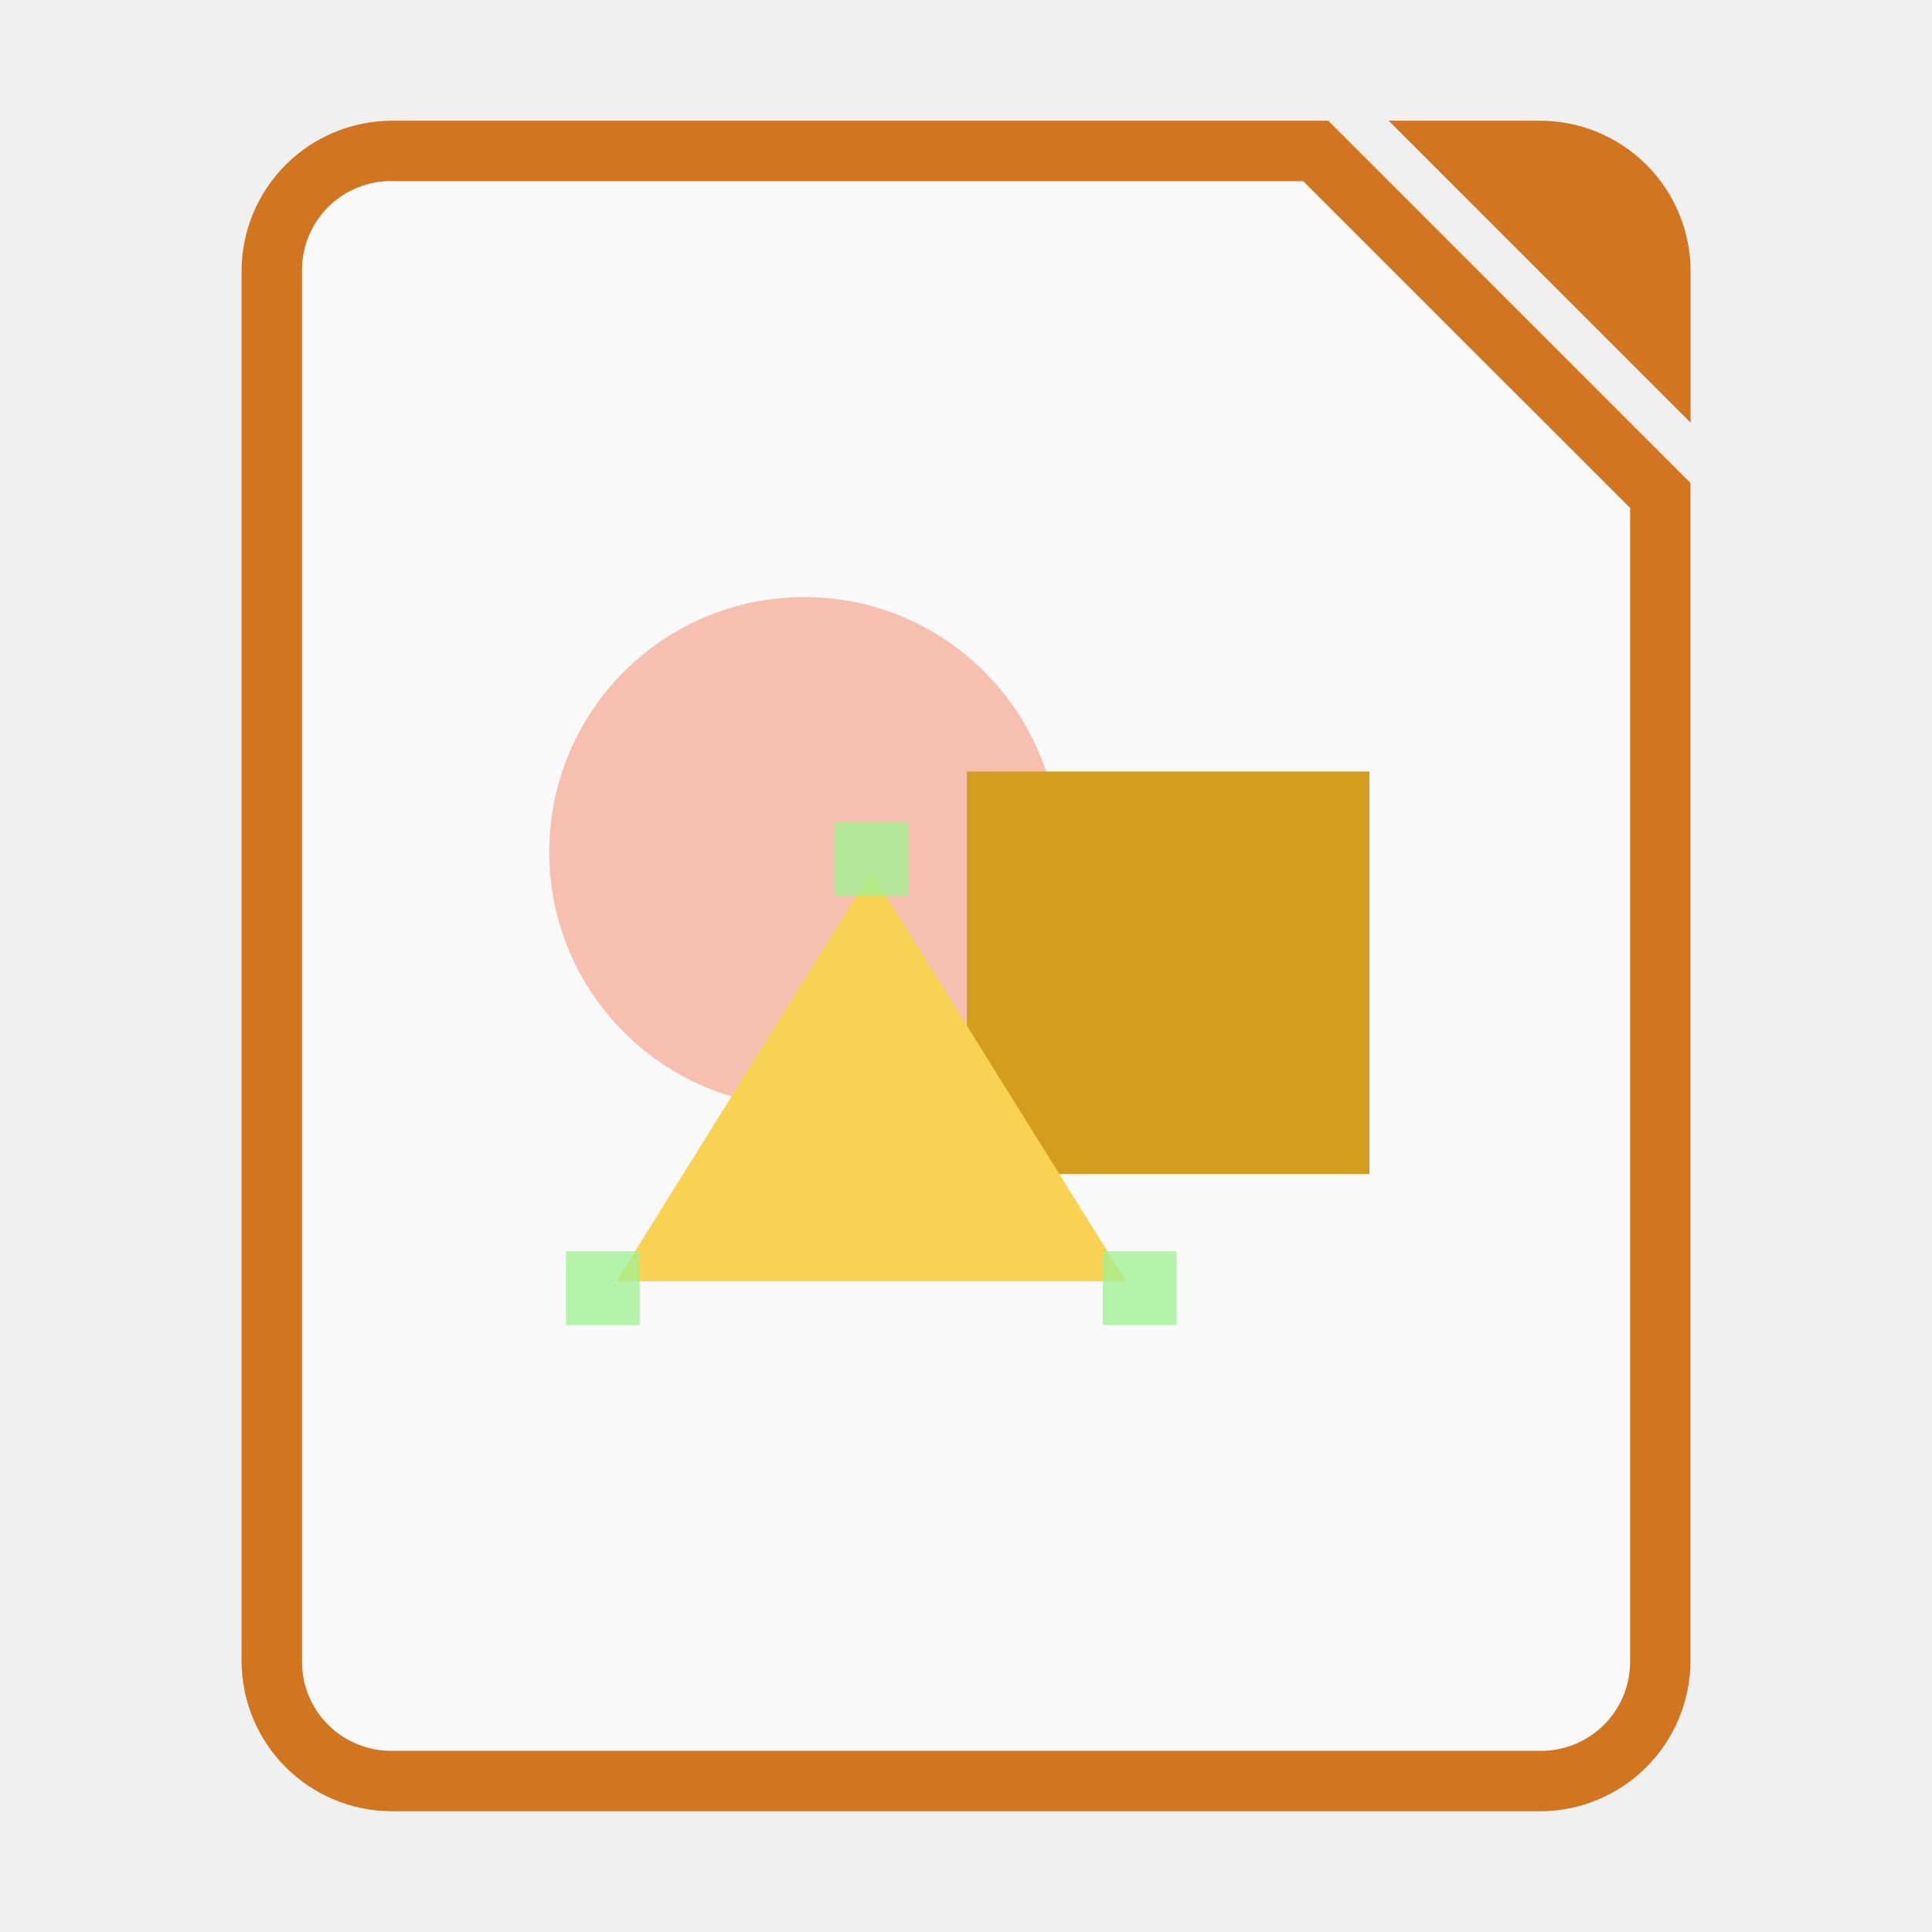
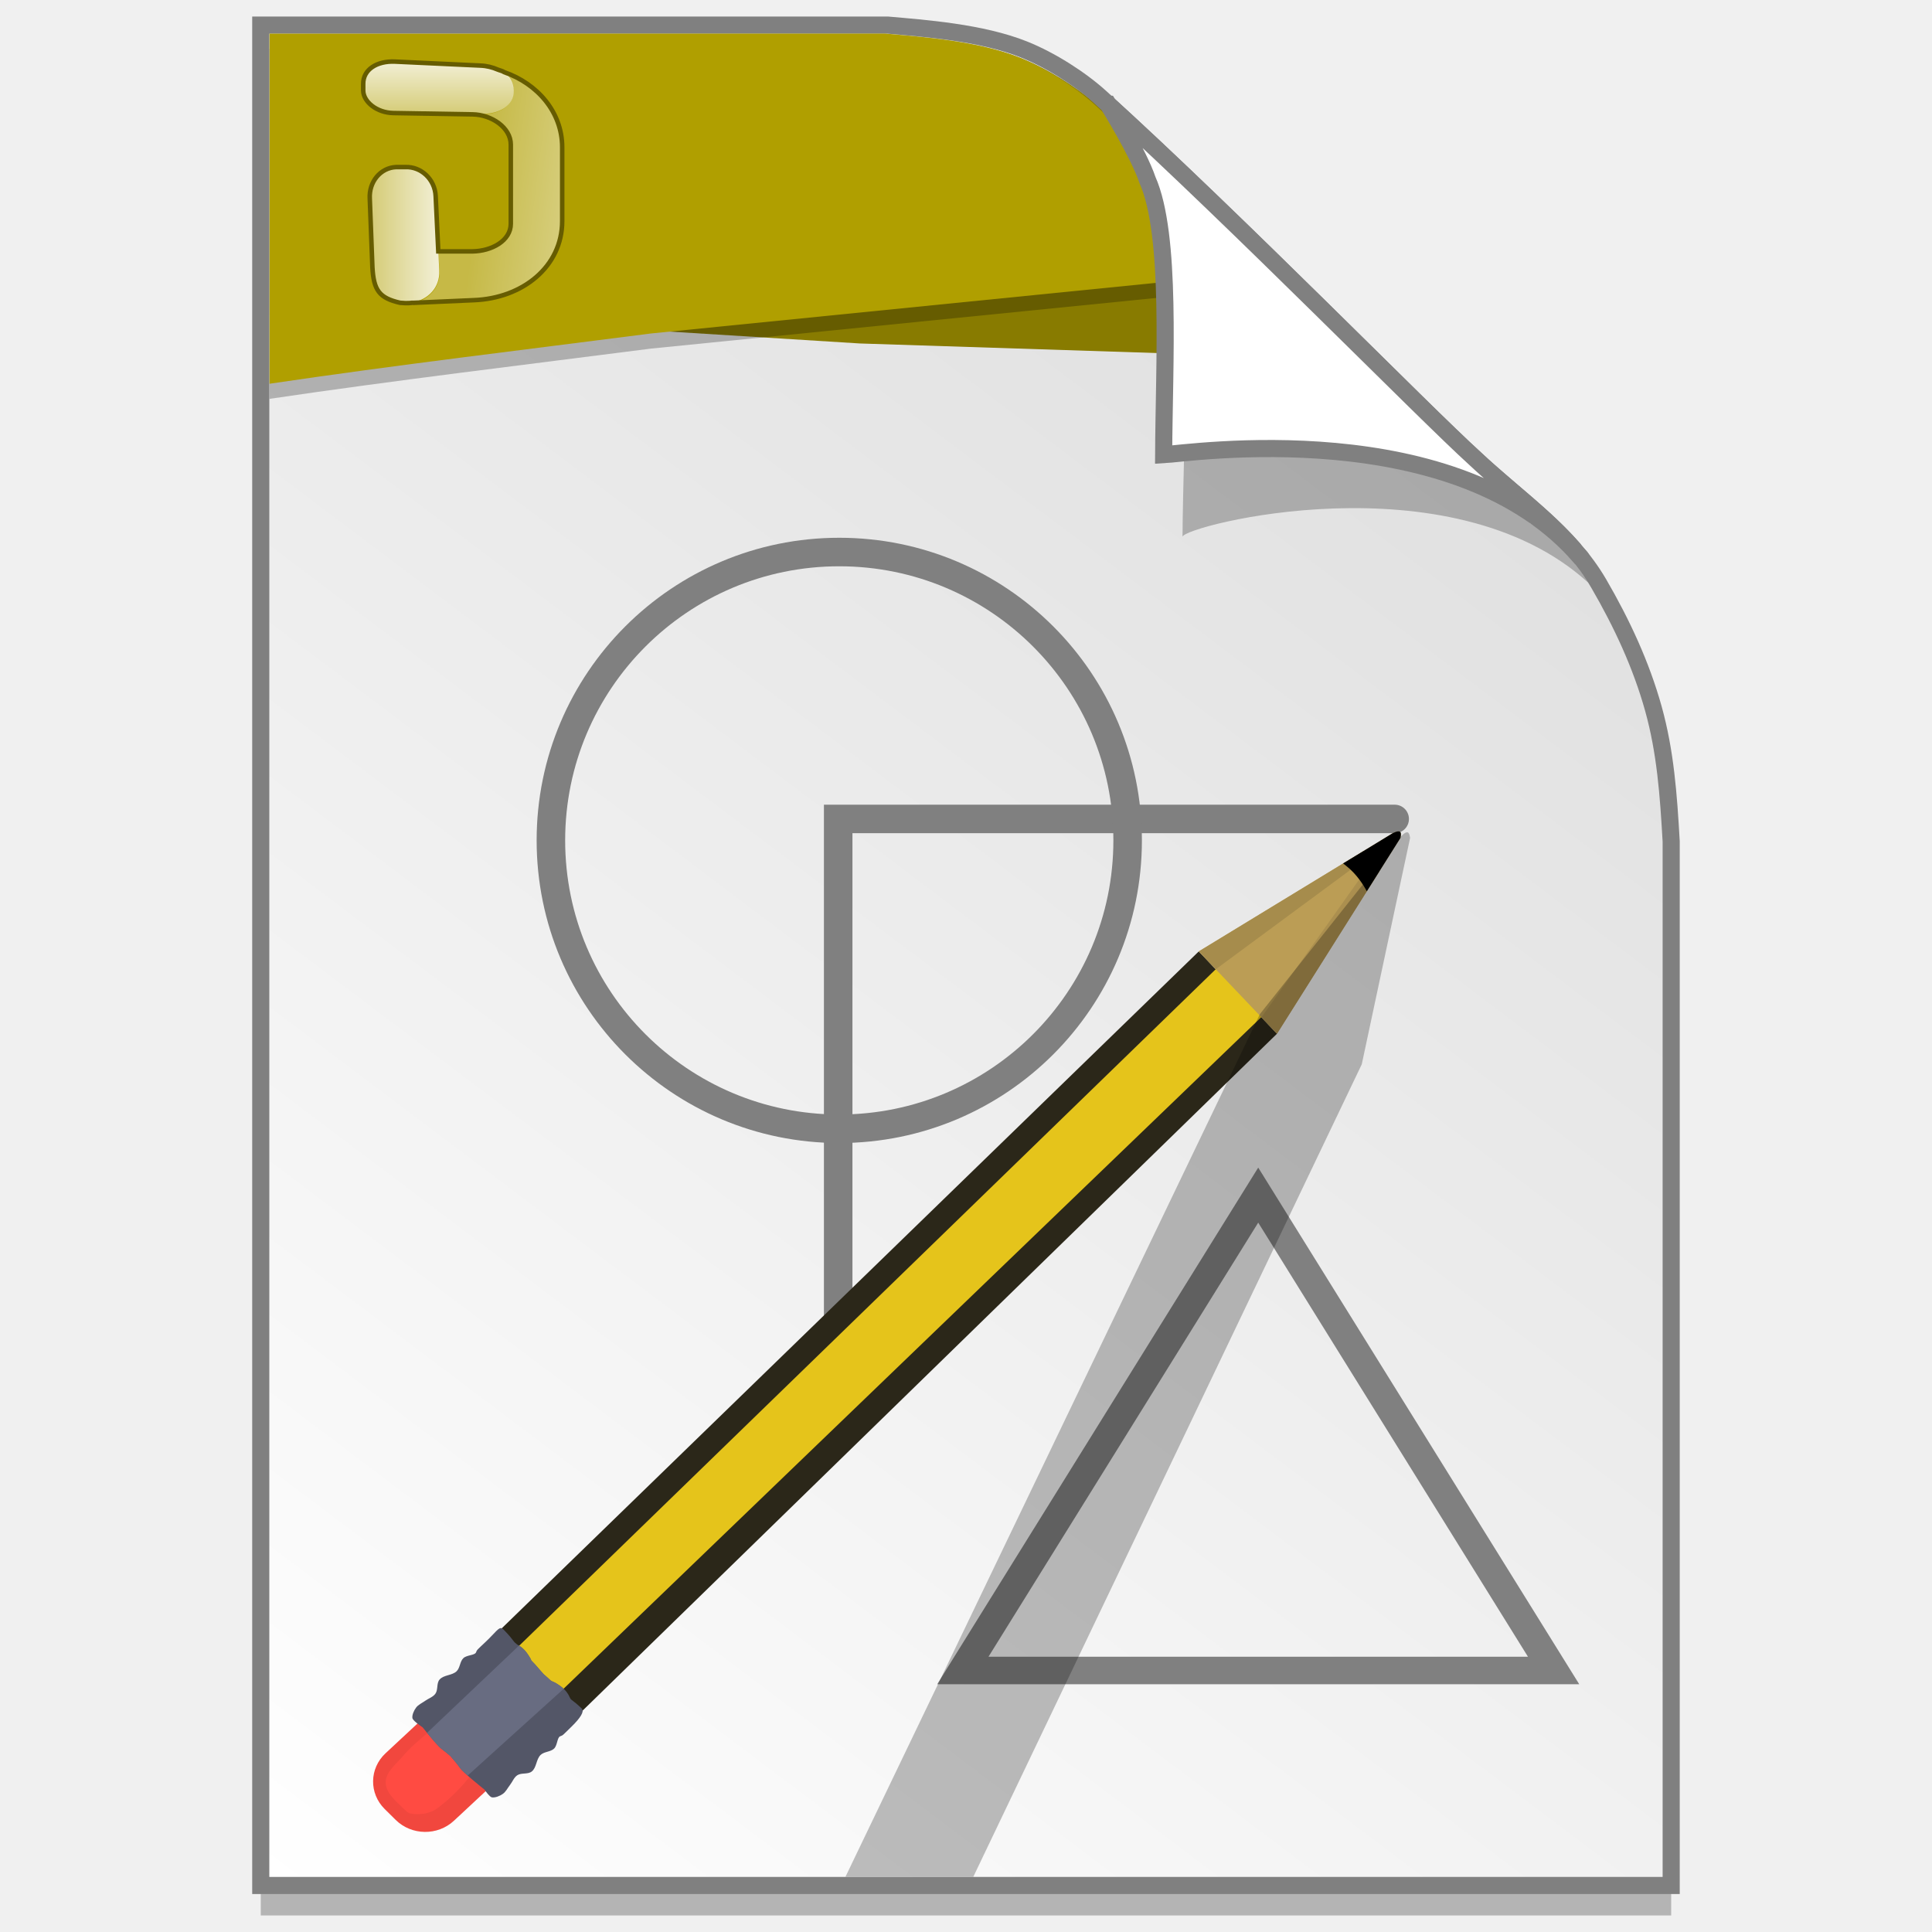
- <svg xmlns="http://www.w3.org/2000/svg" xmlns:xlink="http://www.w3.org/1999/xlink" width="64" height="64" viewBox="0 0 16.933 16.933">
-   <path d="M3.44 1.058a1.32 1.32 0 0 0-1.323 1.323v12.171c0 .733.59 1.323 1.323 1.323h10.053a1.32 1.32 0 0 0 1.323-1.323V4.233l-3.175-3.175z" fill="#f9f9f9" fill-rule="evenodd" style="paint-order:stroke fill markers" />
-   <path d="M3.44 1.058a1.32 1.32 0 0 0-1.323 1.323v12.171c0 .733.59 1.323 1.323 1.323h10.053a1.32 1.32 0 0 0 1.323-1.323V4.233l-3.174-3.175zm0 .53h7.982l2.865 2.864v10.1a.78.78 0 0 1-.794.793H3.44a.78.78 0 0 1-.793-.794V2.381a.78.78 0 0 1 .793-.794z" color="#000" fill="#d17520" style="font-feature-settings:normal;font-variant-alternates:normal;font-variant-caps:normal;font-variant-ligatures:normal;font-variant-numeric:normal;font-variant-position:normal;isolation:auto;mix-blend-mode:normal;paint-order:fill markers stroke;shape-padding:0;text-decoration-color:#000;text-decoration-line:none;text-decoration-style:solid;text-indent:0;text-orientation:mixed;text-transform:none;white-space:normal" />
-   <path d="m12.171 1.058 2.646 2.646V2.381a1.32 1.32 0 0 0-1.323-1.323z" fill="#d17520" fill-rule="evenodd" style="paint-order:stroke fill markers" />
-   <g color="#000">
-     <path d="M9.282 7.467a2.234 2.234 0 1 1-4.468 0 2.234 2.234 0 1 1 4.468 0z" fill="#f7bfaf" />
-     <path fill="#d39d1d" d="M8.474 6.762h3.528v3.528H8.474z" />
-     <path d="M9.87 11.23H5.402l2.234-3.586 1.117 1.793z" fill="#f9d254" />
+ <svg xmlns="http://www.w3.org/2000/svg" xmlns:ns1="http://www.openswatchbook.org/uri/2009/osb" xmlns:xlink="http://www.w3.org/1999/xlink" width="128" height="128" viewBox="0 0 33.867 33.867" version="1.1" id="svg8">
+   <defs id="defs2">
+     <linearGradient id="linearGradient1830">
+       <stop id="stop1826" style="stop-color:#d9d9d9;stop-opacity:1" offset="0" />
+       <stop id="stop1828" style="stop-color:#ffffff;stop-opacity:1;" offset="1" />
+     </linearGradient>
+     <linearGradient ns1:paint="solid" id="linearGradient6987">
+       <stop id="stop6985" offset="0" style="stop-color:#77d2fb;stop-opacity:1;" />
+     </linearGradient>
+     <linearGradient xlink:href="#linearGradient1830" id="linearGradient1503-8" x1="29.203" y1="263.522" x2="4.584" y2="296.168" gradientUnits="userSpaceOnUse" gradientTransform="matrix(1.001049,0,0,1.001038,-0.01775762,-0.2908556)" />
+     <linearGradient id="linearGradient4778">
+       <stop id="stop4780" offset="0" style="stop-color:#ffffff;stop-opacity:0.275;" />
+       <stop style="stop-color:#ffffff;stop-opacity:0.275;" offset="0.5" id="stop4784" />
+       <stop id="stop4782" offset="1" style="stop-color:#ffffff;stop-opacity:0.471;" />
+     </linearGradient>
+     <linearGradient id="linearGradient4714">
+       <stop id="stop4716" offset="0" style="stop-color:#ffffff;stop-opacity:0.824;" />
+       <stop id="stop4718" offset="1" style="stop-color:#ffffff;stop-opacity:0.471;" />
+     </linearGradient>
+     <linearGradient y2="28.858" x2="53.799" y1="4.69" x1="53.15" gradientTransform="matrix(0.03926011,9.6063018e-4,-0.00105514,0.03574374,5.597417,264.0319)" gradientUnits="userSpaceOnUse" id="linearGradient4989" xlink:href="#linearGradient4714" />
+     <linearGradient y2="90.006" x2="23.595" y1="90.006" x1="52.278" gradientTransform="matrix(0.03927429,0,0,0.03575665,5.597417,264.0319)" gradientUnits="userSpaceOnUse" id="linearGradient4992" xlink:href="#linearGradient4714" />
+     <linearGradient y2="65.105" x2="108.438" y1="56.633" x1="35.776" gradientTransform="matrix(0.03927429,0,0,0.03575665,5.597417,264.0319)" gradientUnits="userSpaceOnUse" id="linearGradient4995" xlink:href="#linearGradient4778" />
+   </defs>
+   <g id="layer1" transform="translate(0,-263.1333)">
+     <path style="opacity:0.25;fill:#000000;fill-opacity:1;stroke:none;stroke-width:1.875;stroke-miterlimit:4;stroke-dasharray:none;stroke-opacity:1" d="M 4.571,264.098 V 296.71 H 29.295 v -18.3 c -0.047,-0.831 -0.102,-1.575 -0.312,-2.33 -0.214,-0.767 -0.552,-1.494 -0.956,-2.189 -0.517,-0.89 -1.39,-1.463 -2.167,-2.192 -0.471,-0.427 -1.488,-1.442 -2.719,-2.653 -1.221,-1.201 -2.653,-2.597 -3.849,-3.681 -0.353,-0.319 -0.866,-0.649 -1.343,-0.84 -0.37,-0.148 -0.805,-0.241 -1.226,-0.303 -0.433,-0.064 -0.851,-0.096 -1.164,-0.124 z" id="path5023-4" />
+     <path id="path4623-8" d="m 4.571,263.573 v 32.612 H 29.295 v -18.3 c -0.047,-0.831 -0.102,-1.575 -0.312,-2.33 -0.214,-0.767 -0.552,-1.494 -0.956,-2.189 -0.517,-0.89 -1.39,-1.463 -2.167,-2.192 -0.471,-0.427 -1.488,-1.442 -2.719,-2.653 -1.221,-1.201 -2.653,-2.597 -3.849,-3.681 -0.353,-0.319 -0.866,-0.649 -1.343,-0.84 -0.37,-0.148 -0.805,-0.241 -1.226,-0.303 -0.433,-0.064 -0.851,-0.096 -1.164,-0.124 z" style="opacity:1;fill:url(#linearGradient1503-8);fill-opacity:1;stroke:#808080;stroke-width:0.3;stroke-miterlimit:4;stroke-dasharray:none;stroke-opacity:1" />
+     <path style="opacity:1;fill:#887b00;fill-opacity:1;stroke:none;stroke-width:0.3;stroke-miterlimit:4;stroke-dasharray:none;stroke-opacity:1" d="m 9.429,263.732 -3.623,2.464 0.133,2.388 9.132,0.57 8.898,0.287 c -0.306,-0.295 -0.582,-0.561 -0.929,-0.896 -1.214,-1.169 -2.638,-2.527 -3.826,-3.581 -0.351,-0.31 -0.861,-0.632 -1.335,-0.817 -0.368,-0.144 -0.801,-0.234 -1.219,-0.295 -0.431,-0.062 -0.846,-0.093 -1.157,-0.12 z" id="path1119" />
+     <path id="path1355-8" d="m 19.751,265.484 c 0.016,0.026 0.561,0.905 0.728,1.399 0.452,1.012 0.259,3.972 0.25,5.659 0.028,-0.194 4.691,-1.396 7.111,0.805 -0.015,-0.027 -0.049,-0.08 -0.125,-0.186 -0.072,-0.1 -0.183,-0.249 -0.372,-0.442 -0.528,-0.605 -0.231,-0.085 -0.805,-0.682 -0.497,-0.45 -1.569,-1.52 -2.868,-2.798 -1.241,-1.221 -2.687,-2.63 -3.919,-3.754 z" style="opacity:0.248;fill:#000000;fill-opacity:1;stroke:none;stroke-width:0.3;stroke-miterlimit:4;stroke-dasharray:none;stroke-opacity:1" />
+     <path id="path1272" d="m 4.725,263.988 v 6.137 c 2.224,-0.329 4.456,-0.594 6.686,-0.881 l 10.864,-1.089 c -1.033,-1.004 -2.133,-2.063 -3.096,-2.931 -0.347,-0.311 -0.851,-0.634 -1.319,-0.82 -0.363,-0.145 -0.791,-0.235 -1.204,-0.296 -0.426,-0.062 -0.835,-0.093 -1.143,-0.121 z" style="opacity:0.25;fill:#000000;fill-opacity:1;stroke:none;stroke-width:0.3;stroke-miterlimit:4;stroke-dasharray:none;stroke-opacity:1" />
+     <path style="opacity:1;fill:#b09f00;fill-opacity:1;stroke:none;stroke-width:0.3;stroke-miterlimit:4;stroke-dasharray:none;stroke-opacity:1" d="m 4.725,263.723 v 6.137 c 2.224,-0.329 4.456,-0.594 6.686,-0.881 l 10.864,-1.089 c -1.033,-1.004 -2.133,-2.063 -3.096,-2.931 -0.347,-0.311 -0.851,-0.634 -1.319,-0.82 -0.363,-0.145 -0.791,-0.235 -1.204,-0.296 -0.426,-0.062 -0.835,-0.093 -1.143,-0.121 z" id="path1126" />
+     <path style="opacity:1;fill:#ffffff;fill-opacity:1;stroke:#808080;stroke-width:0.3;stroke-miterlimit:4;stroke-dasharray:none;stroke-opacity:1" d="m 19.424,264.961 c 0.015,0.025 0.532,0.858 0.69,1.326 0.428,0.96 0.292,3.218 0.284,4.817 0.429,-0.022 5.16,-0.737 7.328,1.824 -0.029,-0.051 -0.103,-0.093 -0.144,-0.173 -0.501,-0.573 -1.14,-1.034 -1.724,-1.582 -0.471,-0.427 -1.488,-1.442 -2.72,-2.653 -1.177,-1.158 -2.548,-2.493 -3.716,-3.559 z" id="path4753-0" />
+     <g style="stroke-width:4.084" id="layer1-4-3" transform="matrix(0.5360241,0,0,0.5372689,-234.9337,-13.7853)">
+       <g style="stroke-width:4.084" id="layer1-3-65-9" transform="translate(0.4198824,0.03484499)" />
+     </g>
+     <g style="stroke-width:4.084" id="layer1-4" transform="matrix(0.5360241,0,0,0.5372689,-237.8401,-13.78529)">
+       <g style="stroke-width:4.084" id="layer1-3-65" transform="translate(0.4198824,0.03484499)" />
+     </g>
+     <g id="g3940" style="font-style:normal;font-variant:normal;font-weight:normal;font-stretch:normal;font-size:6.36px;line-height:125%;font-family:'Lucida Grande';-inkscape-font-specification:'Lucida Grande';letter-spacing:0px;word-spacing:0px;fill:#000000;fill-opacity:1;stroke:none" transform="matrix(0.235799,0,0,0.235799,-24.4352,276.5038)" />
+     <g style="stroke-width:4.084" id="layer1-4-3-9" transform="matrix(0.5360241,0,0,0.5372689,-238.9118,-60.69754)">
+       <g style="stroke-width:4.084" id="layer1-3-65-9-7" transform="translate(0.4198824,0.03484499)" />
+     </g>
+     <g style="stroke-width:4.084" id="layer1-4-03" transform="matrix(0.5360241,0,0,0.5372689,-241.8183,-60.69754)">
+       <g style="stroke-width:4.084" id="layer1-3-65-98" transform="translate(0.4198824,0.03484499)" />
+     </g>
+     <g id="g3940-6" style="font-style:normal;font-variant:normal;font-weight:normal;font-stretch:normal;font-size:6.36px;line-height:125%;font-family:'Lucida Grande';-inkscape-font-specification:'Lucida Grande';letter-spacing:0px;word-spacing:0px;fill:#000000;fill-opacity:1;stroke:none" transform="matrix(0.235799,0,0,0.235799,-28.41335,229.5915)" />
+     <g style="stroke-width:4.127" id="layer1-4-3-3" transform="matrix(0.5305209,0,0,0.5317939,-346.4057,-61.63839)">
+       <g style="stroke-width:4.127" id="layer1-3-65-9-9" transform="translate(0.4198824,0.03484499)" />
+     </g>
+     <g style="stroke-width:4.127" id="layer1-4-0" transform="matrix(0.5305209,0,0,0.5317939,-349.2824,-61.63838)">
+       <g style="stroke-width:4.127" id="layer1-3-65-5" transform="translate(0.4198824,0.03484499)" />
+     </g>
+     <path style="fill:none;stroke:#808080;stroke-width:0.5;stroke-linecap:round;stroke-linejoin:miter;stroke-miterlimit:4;stroke-dasharray:none;stroke-opacity:1" d="m 14.693,287.712 v -10.223 h 9.755" id="path1365" />
+     <rect style="opacity:1;fill:#f1473e;fill-opacity:1;stroke:none;stroke-width:0.852;stroke-miterlimit:4;stroke-dasharray:none;stroke-opacity:1" id="rect887" width="1.684" height="3.477" x="-221.553" y="-205.142" ry="0.707" transform="matrix(-0.7112399,-0.7029494,0.7318747,-0.6814393,0,0)" />
+     <path style="opacity:1;fill:#ff4b42;fill-opacity:1;stroke:none;stroke-width:0.852;stroke-miterlimit:4;stroke-dasharray:none;stroke-opacity:1" d="m 7.194,294.922 c 0.156,0.033 0.341,0.005 0.469,-0.088 0.22,-0.161 0.437,-0.38 0.603,-0.597 0.149,-0.194 0.195,-0.498 0.1,-0.722 -0.071,-0.168 -0.258,-0.33 -0.443,-0.329 -0.169,6.6e-4 -0.273,0.195 -0.401,0.303 -0.159,0.134 -0.322,0.266 -0.456,0.425 -0.12,0.142 -0.307,0.281 -0.305,0.466 0.002,0.188 0.187,0.333 0.322,0.466 0.032,0.032 0.067,0.067 0.112,0.077 z" id="rect888" />
+     <path id="path851" d="M 22.385,281.254 9.88,293.444 8.616,291.851 21.014,279.811 Z" style="opacity:1;fill:#2b2719;fill-opacity:1;stroke:none;stroke-width:0.265px;stroke-linecap:butt;stroke-linejoin:miter;stroke-opacity:1" />
+     <path style="opacity:1;fill:#e5c41b;fill-opacity:1;stroke:none;stroke-width:0.265px;stroke-linecap:butt;stroke-linejoin:miter;stroke-opacity:1" d="M 22.312,280.769 9.472,293.128 8.759,292.314 21.566,279.876 Z" id="path849" />
+     <path style="opacity:1;fill:#bb9d55;fill-opacity:1;stroke:none;stroke-width:0.265px;stroke-linecap:butt;stroke-linejoin:miter;stroke-opacity:1" d="m 24.548,277.823 -2.163,3.43 -1.371,-1.442 3.396,-2.069 c 0,0 0.097,-0.054 0.132,-0.027 0.029,0.022 0.006,0.109 0.006,0.109 z" id="path845" />
+     <path style="opacity:1;fill:#a68c4c;fill-opacity:1;stroke:none;stroke-width:0.265px;stroke-linecap:butt;stroke-linejoin:miter;stroke-opacity:1" d="m 21.312,280.124 2.654,-1.959 -0.053,-0.12 -2.899,1.766 z" id="path2869" />
+     <path style="opacity:1;fill:#ab8f4f;fill-opacity:1;stroke:none;stroke-width:0.265px;stroke-linecap:butt;stroke-linejoin:miter;stroke-opacity:1" d="m 22.385,281.254 1.794,-2.845 -0.212,-0.057 -1.855,2.615 z" id="path2860" />
+     <path style="opacity:1;fill:#000000;stroke:none;stroke-width:0.265px;stroke-linecap:butt;stroke-linejoin:miter;stroke-opacity:1" d="m 23.959,278.757 0.589,-0.934 c 0,0 0.024,-0.087 -0.006,-0.109 -0.036,-0.027 -0.132,0.027 -0.132,0.027 l -0.866,0.528 0.051,0.04 c 0.188,0.147 0.305,0.337 0.364,0.447 z" id="path876" />
+     <path style="fill:#535667;fill-opacity:1;stroke:none;stroke-width:0.265px;stroke-linecap:butt;stroke-linejoin:miter;stroke-opacity:1" d="m 8.618,294.638 c 0.004,0.002 0.007,0.003 0.011,0.003 0.055,0.006 0.131,-0.024 0.183,-0.06 0.056,-0.038 0.085,-0.104 0.127,-0.157 0.044,-0.056 0.069,-0.131 0.128,-0.171 0.072,-0.048 0.185,-0.012 0.254,-0.066 0.087,-0.068 0.076,-0.215 0.156,-0.291 0.063,-0.06 0.175,-0.051 0.237,-0.112 0.057,-0.056 0.053,-0.195 0.105,-0.214 0.053,-0.019 0.041,-0.015 0.201,-0.171 0.16,-0.156 0.22,-0.262 0.183,-0.308 -3.56e-4,-4.5e-4 -10e-4,-8.1e-4 -0.001,-10e-4 4e-5,-1.4e-4 6.16e-4,-0.002 6.16e-4,-0.002 0,0 -0.086,-0.086 -0.164,-0.142 -0.016,-0.011 -0.027,-0.022 -0.037,-0.032 -0.005,-0.01 -0.011,-0.019 -0.016,-0.03 -0.062,-0.147 -0.194,-0.216 -0.247,-0.25 -0.026,-0.016 -0.048,-0.019 -0.085,-0.042 -0.032,-0.03 -0.071,-0.066 -0.127,-0.114 -0.018,-0.019 -0.036,-0.041 -0.058,-0.066 -0.072,-0.086 -0.117,-0.133 -0.155,-0.171 -0.006,-0.015 -0.011,-0.029 -0.02,-0.043 -0.031,-0.05 -0.095,-0.17 -0.228,-0.237 -0.025,-0.02 -0.047,-0.037 -0.073,-0.073 -0.056,-0.078 -0.141,-0.164 -0.141,-0.164 0,0 -0.046,-0.05 -0.056,-0.046 -0.048,-0.03 -0.117,0.079 -0.274,0.228 -0.162,0.154 -0.158,0.143 -0.178,0.194 -0.021,0.051 -0.162,0.044 -0.22,0.099 -0.063,0.059 -0.057,0.169 -0.119,0.23 -0.079,0.077 -0.228,0.062 -0.3,0.147 -0.056,0.066 -0.022,0.178 -0.073,0.248 -0.042,0.058 -0.118,0.081 -0.176,0.122 -0.055,0.04 -0.122,0.067 -0.162,0.121 -0.038,0.051 -0.07,0.124 -0.065,0.179 0.004,0.048 0.13,0.131 0.18,0.167 0.087,0.109 0.277,0.344 0.348,0.391 0.027,0.019 0.081,0.062 0.139,0.112 0.073,0.085 0.142,0.168 0.166,0.205 0.055,0.083 0.367,0.331 0.431,0.383 0.038,0.053 0.088,0.12 0.125,0.135 z" id="path2846" />
+     <path style="fill:#686c81;fill-opacity:1;stroke:none;stroke-width:0.265px;stroke-linecap:butt;stroke-linejoin:miter;stroke-opacity:1" d="m 8.199,294.257 1.682,-1.52 c -0.054,-0.051 -0.111,-0.083 -0.141,-0.102 -0.026,-0.016 -0.048,-0.019 -0.085,-0.042 -0.032,-0.03 -0.071,-0.066 -0.127,-0.114 -0.018,-0.019 -0.036,-0.041 -0.058,-0.066 -0.072,-0.086 -0.117,-0.133 -0.155,-0.171 -0.006,-0.015 -0.011,-0.029 -0.02,-0.043 -0.028,-0.045 -0.085,-0.15 -0.197,-0.219 l -1.612,1.529 c 0.094,0.115 0.216,0.259 0.27,0.295 0.027,0.019 0.081,0.062 0.139,0.112 0.073,0.085 0.142,0.168 0.166,0.205 0.019,0.029 0.075,0.081 0.136,0.136 z" id="path2853" />
+     <circle style="opacity:1;fill:none;fill-opacity:1;fill-rule:nonzero;stroke:#808080;stroke-width:0.5;stroke-miterlimit:4;stroke-dasharray:none;stroke-opacity:1" id="path1357" cx="14.712" cy="277.865" r="5.055" />
+     <path style="opacity:1;fill:none;fill-opacity:1;fill-rule:nonzero;stroke:#808080;stroke-width:0.519;stroke-miterlimit:4;stroke-dasharray:none;stroke-opacity:1" id="path1359" d="m -8.172,293.051 -5.178,-1e-5 -5.178,1e-5 2.589,-4.484 2.589,-4.484 2.589,4.484 z" transform="matrix(1,0,0,0.9292235,35.40598,20.10636)" />
+     <g style="fill:none;stroke-width:1.046" transform="matrix(-0.8974698,-0.3475494,0.3538653,-0.8814514,-47.73581,558.5404)" id="g1432">
+       <rect style="opacity:1;fill:none;fill-opacity:1;stroke:none;stroke-width:0.891;stroke-miterlimit:4;stroke-dasharray:none;stroke-opacity:1" id="rect1412" width="1.762" height="3.635" x="162.144" y="236.297" ry="0.739" transform="matrix(0.9159352,0.4013262,-0.4227753,0.9062345,0,0)" />
+       <path style="opacity:1;fill:none;fill-opacity:1;stroke:none;stroke-width:0.891;stroke-miterlimit:4;stroke-dasharray:none;stroke-opacity:1" d="m 49.086,279.719 c -0.163,0.027 -0.331,0.125 -0.418,0.265 -0.15,0.241 -0.274,0.54 -0.351,0.815 -0.068,0.247 0.004,0.563 0.183,0.747 0.134,0.138 0.377,0.226 0.555,0.155 0.162,-0.065 0.188,-0.296 0.27,-0.45 0.102,-0.192 0.207,-0.384 0.275,-0.59 0.061,-0.185 0.188,-0.393 0.114,-0.573 -0.075,-0.183 -0.309,-0.256 -0.491,-0.336 -0.043,-0.019 -0.091,-0.041 -0.138,-0.033 z" id="path1414" />
+       <path id="path1416" d="m 39.728,298.915 7.34,-16.724 1.836,1.083 -7.295,16.535 z" style="opacity:1;fill:none;fill-opacity:1;stroke:none;stroke-width:0.277px;stroke-linecap:butt;stroke-linejoin:miter;stroke-opacity:1" />
+       <path style="opacity:1;fill:none;fill-opacity:1;stroke:none;stroke-width:0.277px;stroke-linecap:butt;stroke-linejoin:miter;stroke-opacity:1" d="m 39.986,299.363 7.598,-17.016 1.002,0.528 -7.535,17.082 z" id="path1418" />
+       <path style="opacity:1;fill:none;fill-opacity:1;stroke:none;stroke-width:0.277px;stroke-linecap:butt;stroke-linejoin:miter;stroke-opacity:1" d="m 38.97,303.106 0.758,-4.19 1.881,0.895 -2.474,3.323 c 0,0 -0.072,0.09 -0.117,0.077 -0.037,-0.011 -0.047,-0.105 -0.047,-0.105 z" id="path1420" />
+       <path style="opacity:1;fill:none;fill-opacity:1;stroke:none;stroke-width:0.277px;stroke-linecap:butt;stroke-linejoin:miter;stroke-opacity:1" d="m 41.2,299.616 -1.801,2.933 0.098,0.098 2.112,-2.836 z" id="path1422" />
+       <path style="opacity:1;fill:none;fill-opacity:1;stroke:none;stroke-width:0.277px;stroke-linecap:butt;stroke-linejoin:miter;stroke-opacity:1" d="m 39.728,298.915 -0.628,3.475 0.227,-0.024 0.776,-3.273 z" id="path1424" />
+       <path style="opacity:1;fill:none;stroke:none;stroke-width:0.277px;stroke-linecap:butt;stroke-linejoin:miter;stroke-opacity:1" d="m 39.177,301.965 -0.206,1.141 c 0,0 0.011,0.094 0.047,0.105 0.045,0.013 0.117,-0.077 0.117,-0.077 l 0.631,-0.847 -0.065,-0.02 c -0.238,-0.073 -0.425,-0.214 -0.524,-0.301 z" id="path1426" />
+       <path style="fill:none;fill-opacity:1;stroke:none;stroke-width:0.277px;stroke-linecap:butt;stroke-linejoin:miter;stroke-opacity:1" d="m 47.822,280.539 c -0.004,-1e-4 -0.008,2.6e-4 -0.012,10e-4 -0.056,0.015 -0.117,0.073 -0.154,0.129 -0.039,0.059 -0.042,0.134 -0.062,0.202 -0.021,0.072 -0.016,0.155 -0.058,0.216 -0.051,0.075 -0.174,0.083 -0.219,0.161 -0.058,0.1 0.01,0.24 -0.038,0.345 -0.038,0.083 -0.149,0.117 -0.185,0.2 -0.033,0.077 0.025,0.212 -0.019,0.25 -0.043,0.039 -0.034,0.03 -0.128,0.244 -0.094,0.214 -0.111,0.341 -0.057,0.372 5.19e-4,3.1e-4 0.001,4.1e-4 0.002,7e-4 1.5e-5,1.5e-4 1.03e-4,0.002 1.03e-4,0.002 0,0 0.116,0.052 0.213,0.077 0.02,0.005 0.035,0.011 0.049,0.017 0.009,0.008 0.018,0.014 0.027,0.024 0.117,0.121 0.271,0.139 0.334,0.151 0.031,0.006 0.053,1.1e-4 0.098,0.009 0.042,0.018 0.094,0.038 0.167,0.064 0.024,0.012 0.051,0.026 0.081,0.043 0.103,0.057 0.165,0.086 0.215,0.109 0.012,0.013 0.022,0.024 0.036,0.035 0.049,0.037 0.157,0.131 0.312,0.146 0.032,0.011 0.059,0.019 0.099,0.044 0.084,0.055 0.2,0.107 0.2,0.107 0,0 0.064,0.031 0.072,0.024 0.058,0.011 0.082,-0.122 0.176,-0.328 0.097,-0.213 0.097,-0.2 0.097,-0.258 0,-0.058 0.139,-0.105 0.174,-0.181 0.038,-0.083 -0.011,-0.188 0.026,-0.271 0.047,-0.106 0.196,-0.148 0.232,-0.258 0.028,-0.086 -0.048,-0.183 -0.026,-0.271 0.018,-0.072 0.083,-0.124 0.123,-0.187 0.038,-0.06 0.092,-0.113 0.11,-0.181 0.017,-0.065 0.019,-0.148 -0.006,-0.2 -0.022,-0.045 -0.176,-0.079 -0.238,-0.096 -0.126,-0.074 -0.4,-0.232 -0.487,-0.252 -0.033,-0.008 -0.102,-0.03 -0.178,-0.057 -0.103,-0.056 -0.202,-0.111 -0.24,-0.138 -0.085,-0.061 -0.482,-0.186 -0.564,-0.212 -0.057,-0.038 -0.131,-0.084 -0.173,-0.085 z" id="path1428" />
+       <path style="fill:none;fill-opacity:1;stroke:none;stroke-width:0.277px;stroke-linecap:butt;stroke-linejoin:miter;stroke-opacity:1" d="m 48.374,280.754 -1.034,2.132 c 0.072,0.029 0.139,0.039 0.176,0.046 0.031,0.006 0.053,1.1e-4 0.098,0.009 0.042,0.018 0.094,0.038 0.167,0.064 0.024,0.012 0.051,0.026 0.081,0.043 0.103,0.057 0.165,0.086 0.215,0.109 0.012,0.013 0.022,0.024 0.036,0.035 0.045,0.034 0.14,0.115 0.275,0.14 l 0.963,-2.115 c -0.135,-0.077 -0.309,-0.172 -0.375,-0.187 -0.033,-0.008 -0.102,-0.03 -0.178,-0.057 -0.103,-0.056 -0.202,-0.111 -0.24,-0.138 -0.03,-0.021 -0.103,-0.051 -0.184,-0.082 z" id="path1430" />
+     </g>
+     <path style="opacity:0.25;fill:#000000;fill-opacity:1;stroke:none;stroke-width:0.3;stroke-miterlimit:4;stroke-dasharray:none;stroke-opacity:1" d="m 24.675,277.724 c -0.043,-0.013 -0.115,0.071 -0.115,0.071 l -0.362,0.456 -0.257,0.323 -0.012,0.015 -1.843,2.32 -7.265,15.123 h 2.241 l 6.809,-14.242 0.702,-3.289 0.145,-0.677 c 0,0 -0.008,-0.09 -0.043,-0.1 z" id="path1556" />
+     <g id="g3940-7" style="font-style:normal;font-variant:normal;font-weight:normal;font-stretch:normal;font-size:6.36px;line-height:125%;font-family:'Lucida Grande';-inkscape-font-specification:'Lucida Grande';letter-spacing:0px;word-spacing:0px;fill:#000000;fill-opacity:1;stroke:none;stroke-width:0.358" transform="matrix(0.6589051,0,0,0.6589051,-29.57463,265.3657)" />
+     <path style="fill:url(#linearGradient4995);fill-opacity:1;stroke:none;stroke-width:0.265" clip-path="none" d="m 8.724,264.352 c 0.161,0.071 0.271,0.193 0.277,0.37 0.009,0.275 -0.262,0.42 -0.578,0.416 h -0.139 c 0.331,0.005 0.67,0.23 0.67,0.531 v 1.386 c 1.06e-4,0.301 -0.339,0.48 -0.67,0.485 h -0.601 l 0.023,0.347 c 0.014,0.282 -0.188,0.494 -0.439,0.555 l 1.04,-0.046 c 0.854,-0.033 1.548,-0.588 1.548,-1.386 v -1.294 c 0,-0.659 -0.486,-1.192 -1.132,-1.363 z" id="rect3060" />
+     <path style="fill:url(#linearGradient4992);fill-opacity:1;stroke:none;stroke-width:0.265" d="m 6.943,266.066 0.175,-0.007 c 0.273,-0.011 0.505,0.22 0.519,0.517 l 0.063,1.301 c 0.014,0.297 -0.197,0.509 -0.468,0.556 0,0 -0.079,0.016 -0.218,0.002 -0.367,-0.084 -0.451,-0.227 -0.474,-0.629 l -0.065,-1.184 c -0.016,-0.297 0.194,-0.545 0.468,-0.556 z" id="rect3011" />
+     <path style="fill:url(#linearGradient4989);fill-opacity:1;stroke:none;stroke-width:0.265" d="m 6.922,264.213 1.508,0.061 c 0.315,0.013 0.566,0.168 0.575,0.44 l 2.44e-4,0.007 c 0.009,0.275 -0.269,0.415 -0.584,0.411 l -1.517,-0.018 c -0.295,-0.003 -0.543,-0.21 -0.546,-0.404 l -0.002,-0.099 c -0.004,-0.254 0.25,-0.411 0.565,-0.398 z" id="rect3032" />
+     <path style="opacity:1;fill:none;stroke:#665c00;stroke-width:0.079;stroke-miterlimit:4;stroke-dasharray:none;stroke-opacity:1" clip-path="none" d="m 6.922,264.213 c -0.315,-0.013 -0.558,0.139 -0.555,0.393 v 0.116 c 0.003,0.194 0.236,0.389 0.531,0.393 l 1.386,0.023 c 0.331,0.005 0.67,0.23 0.67,0.531 v 1.386 c 1.06e-4,0.301 -0.339,0.48 -0.67,0.485 h -0.601 l -0.046,-0.97 c -0.014,-0.297 -0.258,-0.519 -0.531,-0.508 h -0.162 c -0.273,0.011 -0.479,0.257 -0.462,0.554 l 0.046,1.201 c 0.022,0.402 0.118,0.54 0.485,0.624 0.139,0.014 0.208,0 0.208,0 0.014,-0.002 0.033,0.003 0.046,0 l 1.04,-0.046 c 0.854,-0.033 1.548,-0.588 1.548,-1.386 v -1.294 c 0,-0.616 -0.434,-1.114 -1.017,-1.317 -0.031,-0.022 -0.078,-0.03 -0.116,-0.046 -0.087,-0.038 -0.19,-0.065 -0.3,-0.069 z" id="path4835" />
  </g>
-   <path id="a" color="#000" fill="#9ef290" opacity=".75" stroke-width="0" d="M4.961 10.966h.647v.647h-.647z" />
-   <path d="M9.415 10.407h2.705V6.644H8.357v2.07z" color="#000" fill="none" />
-   <use transform="translate(2.352 -3.763)" width="5033" height="1085" xlink:href="#a" />
-   <use transform="translate(4.704)" width="5033" height="1085" xlink:href="#a" />
</svg>
